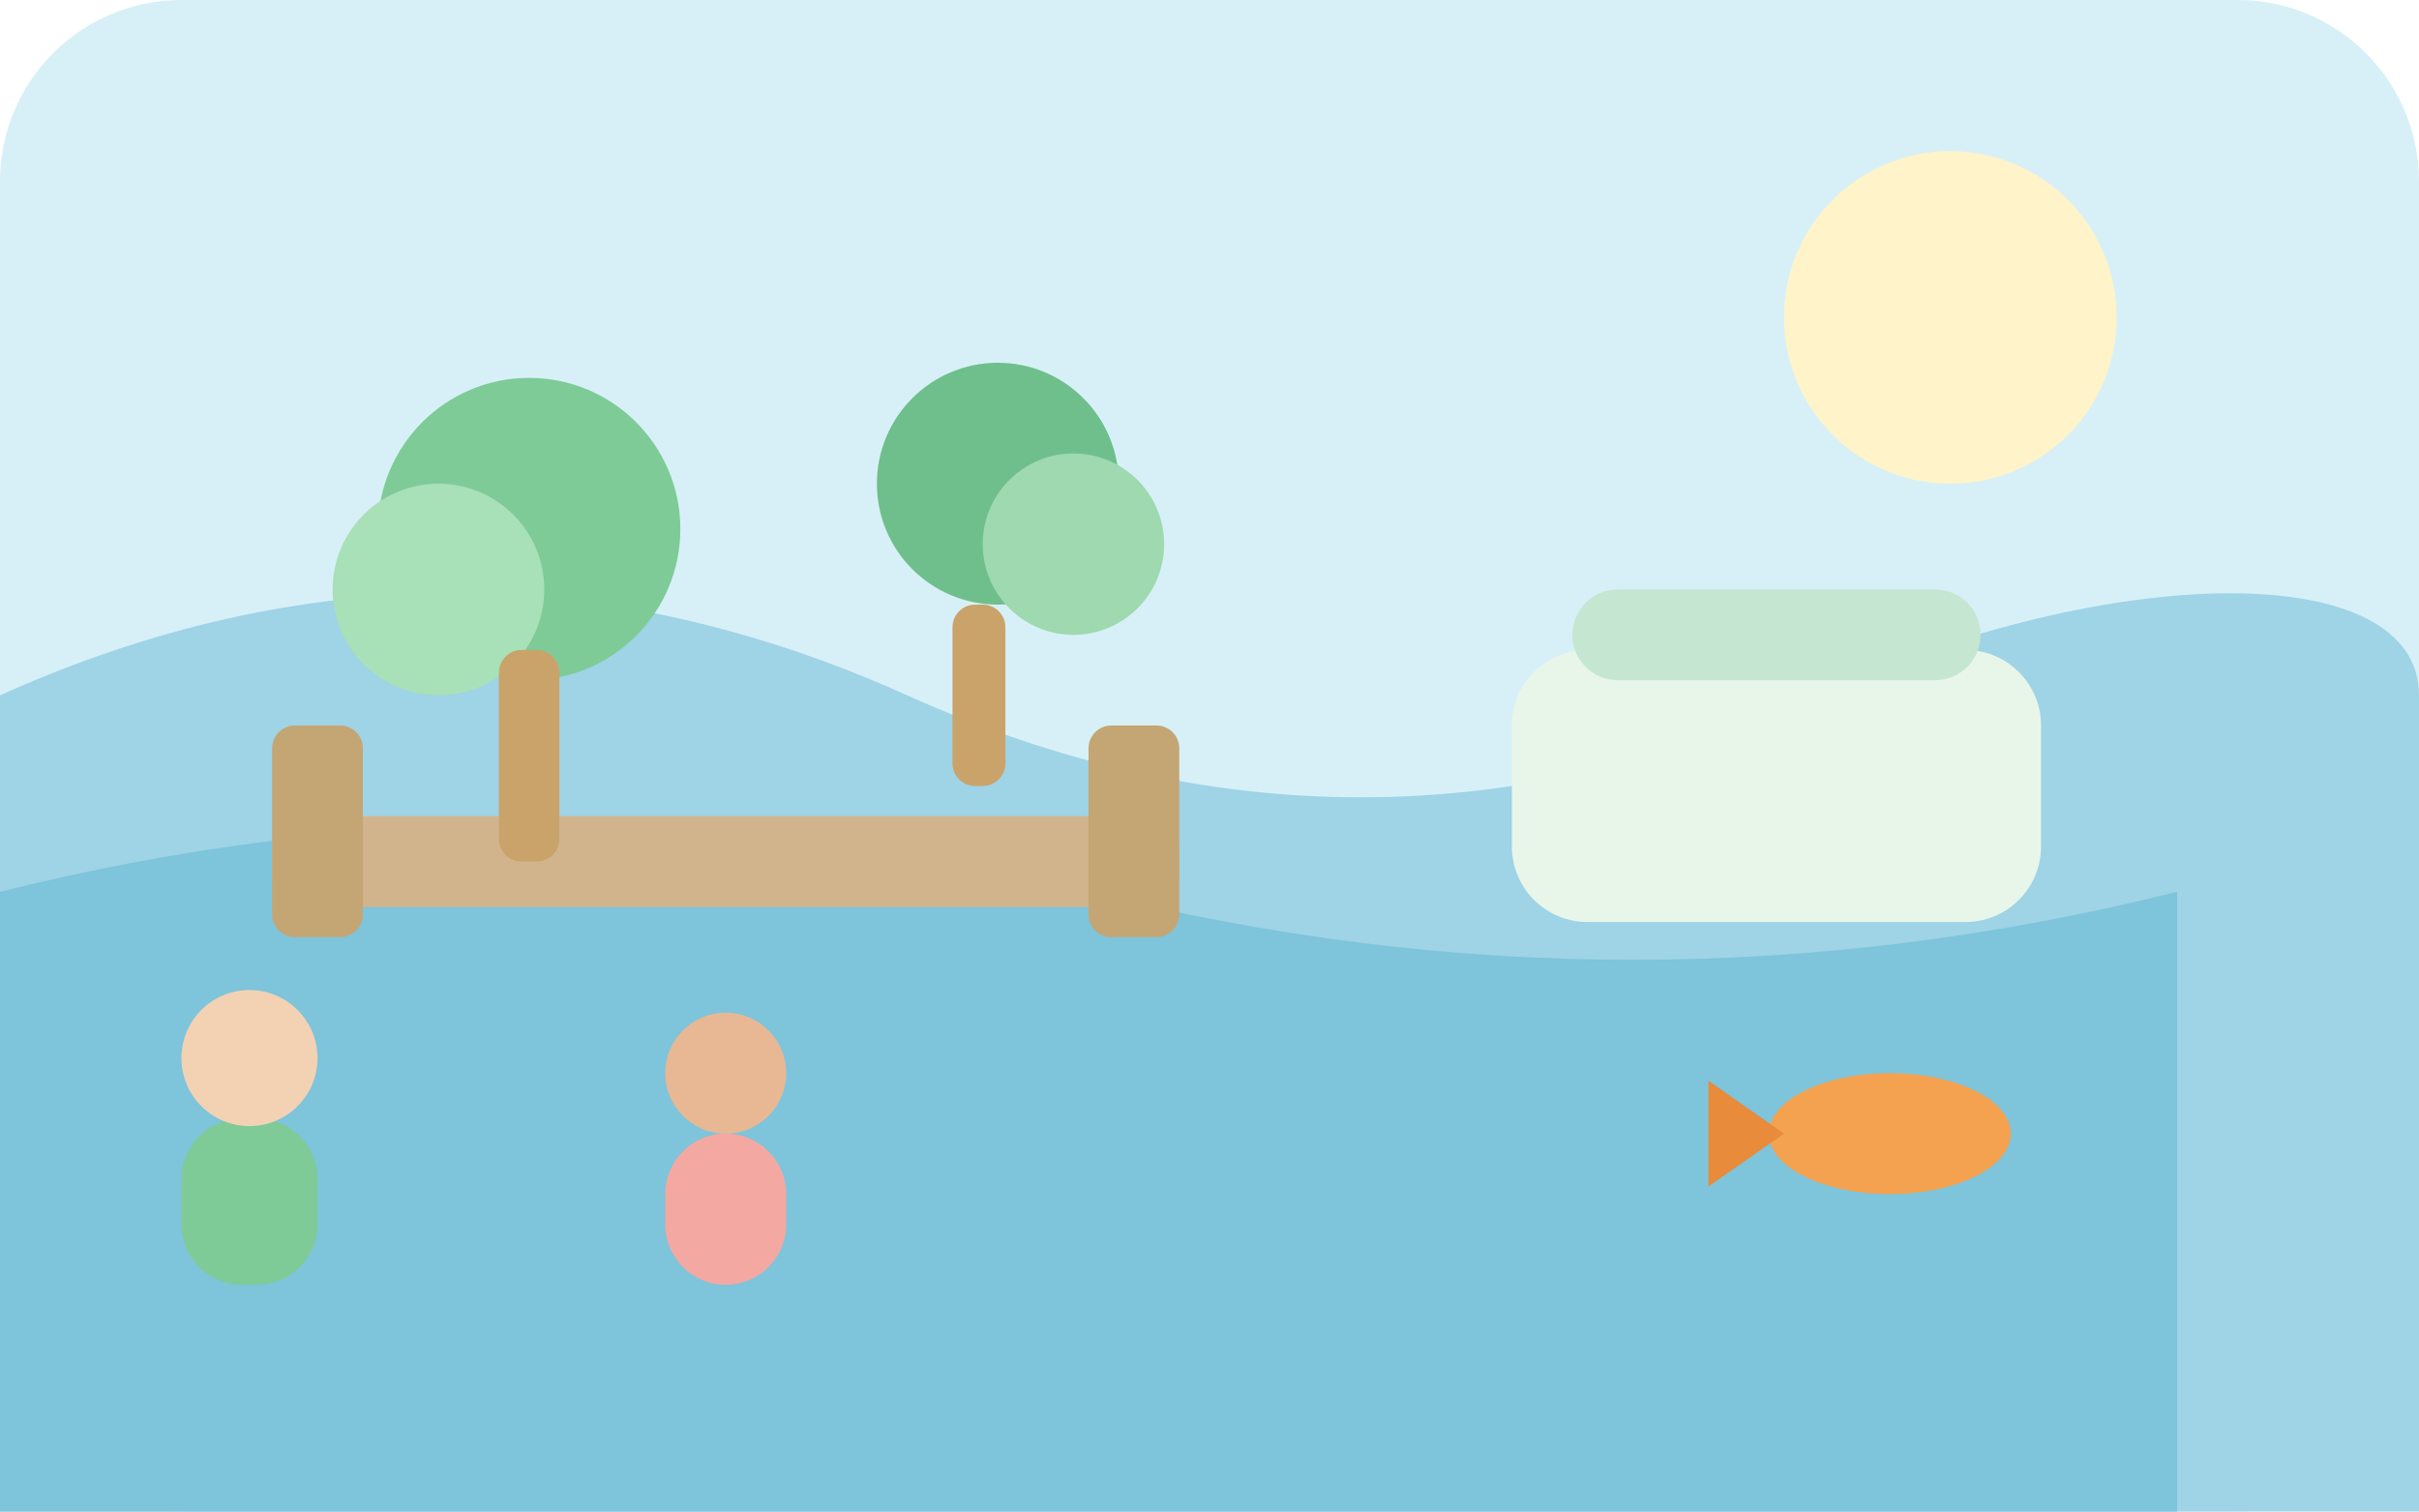
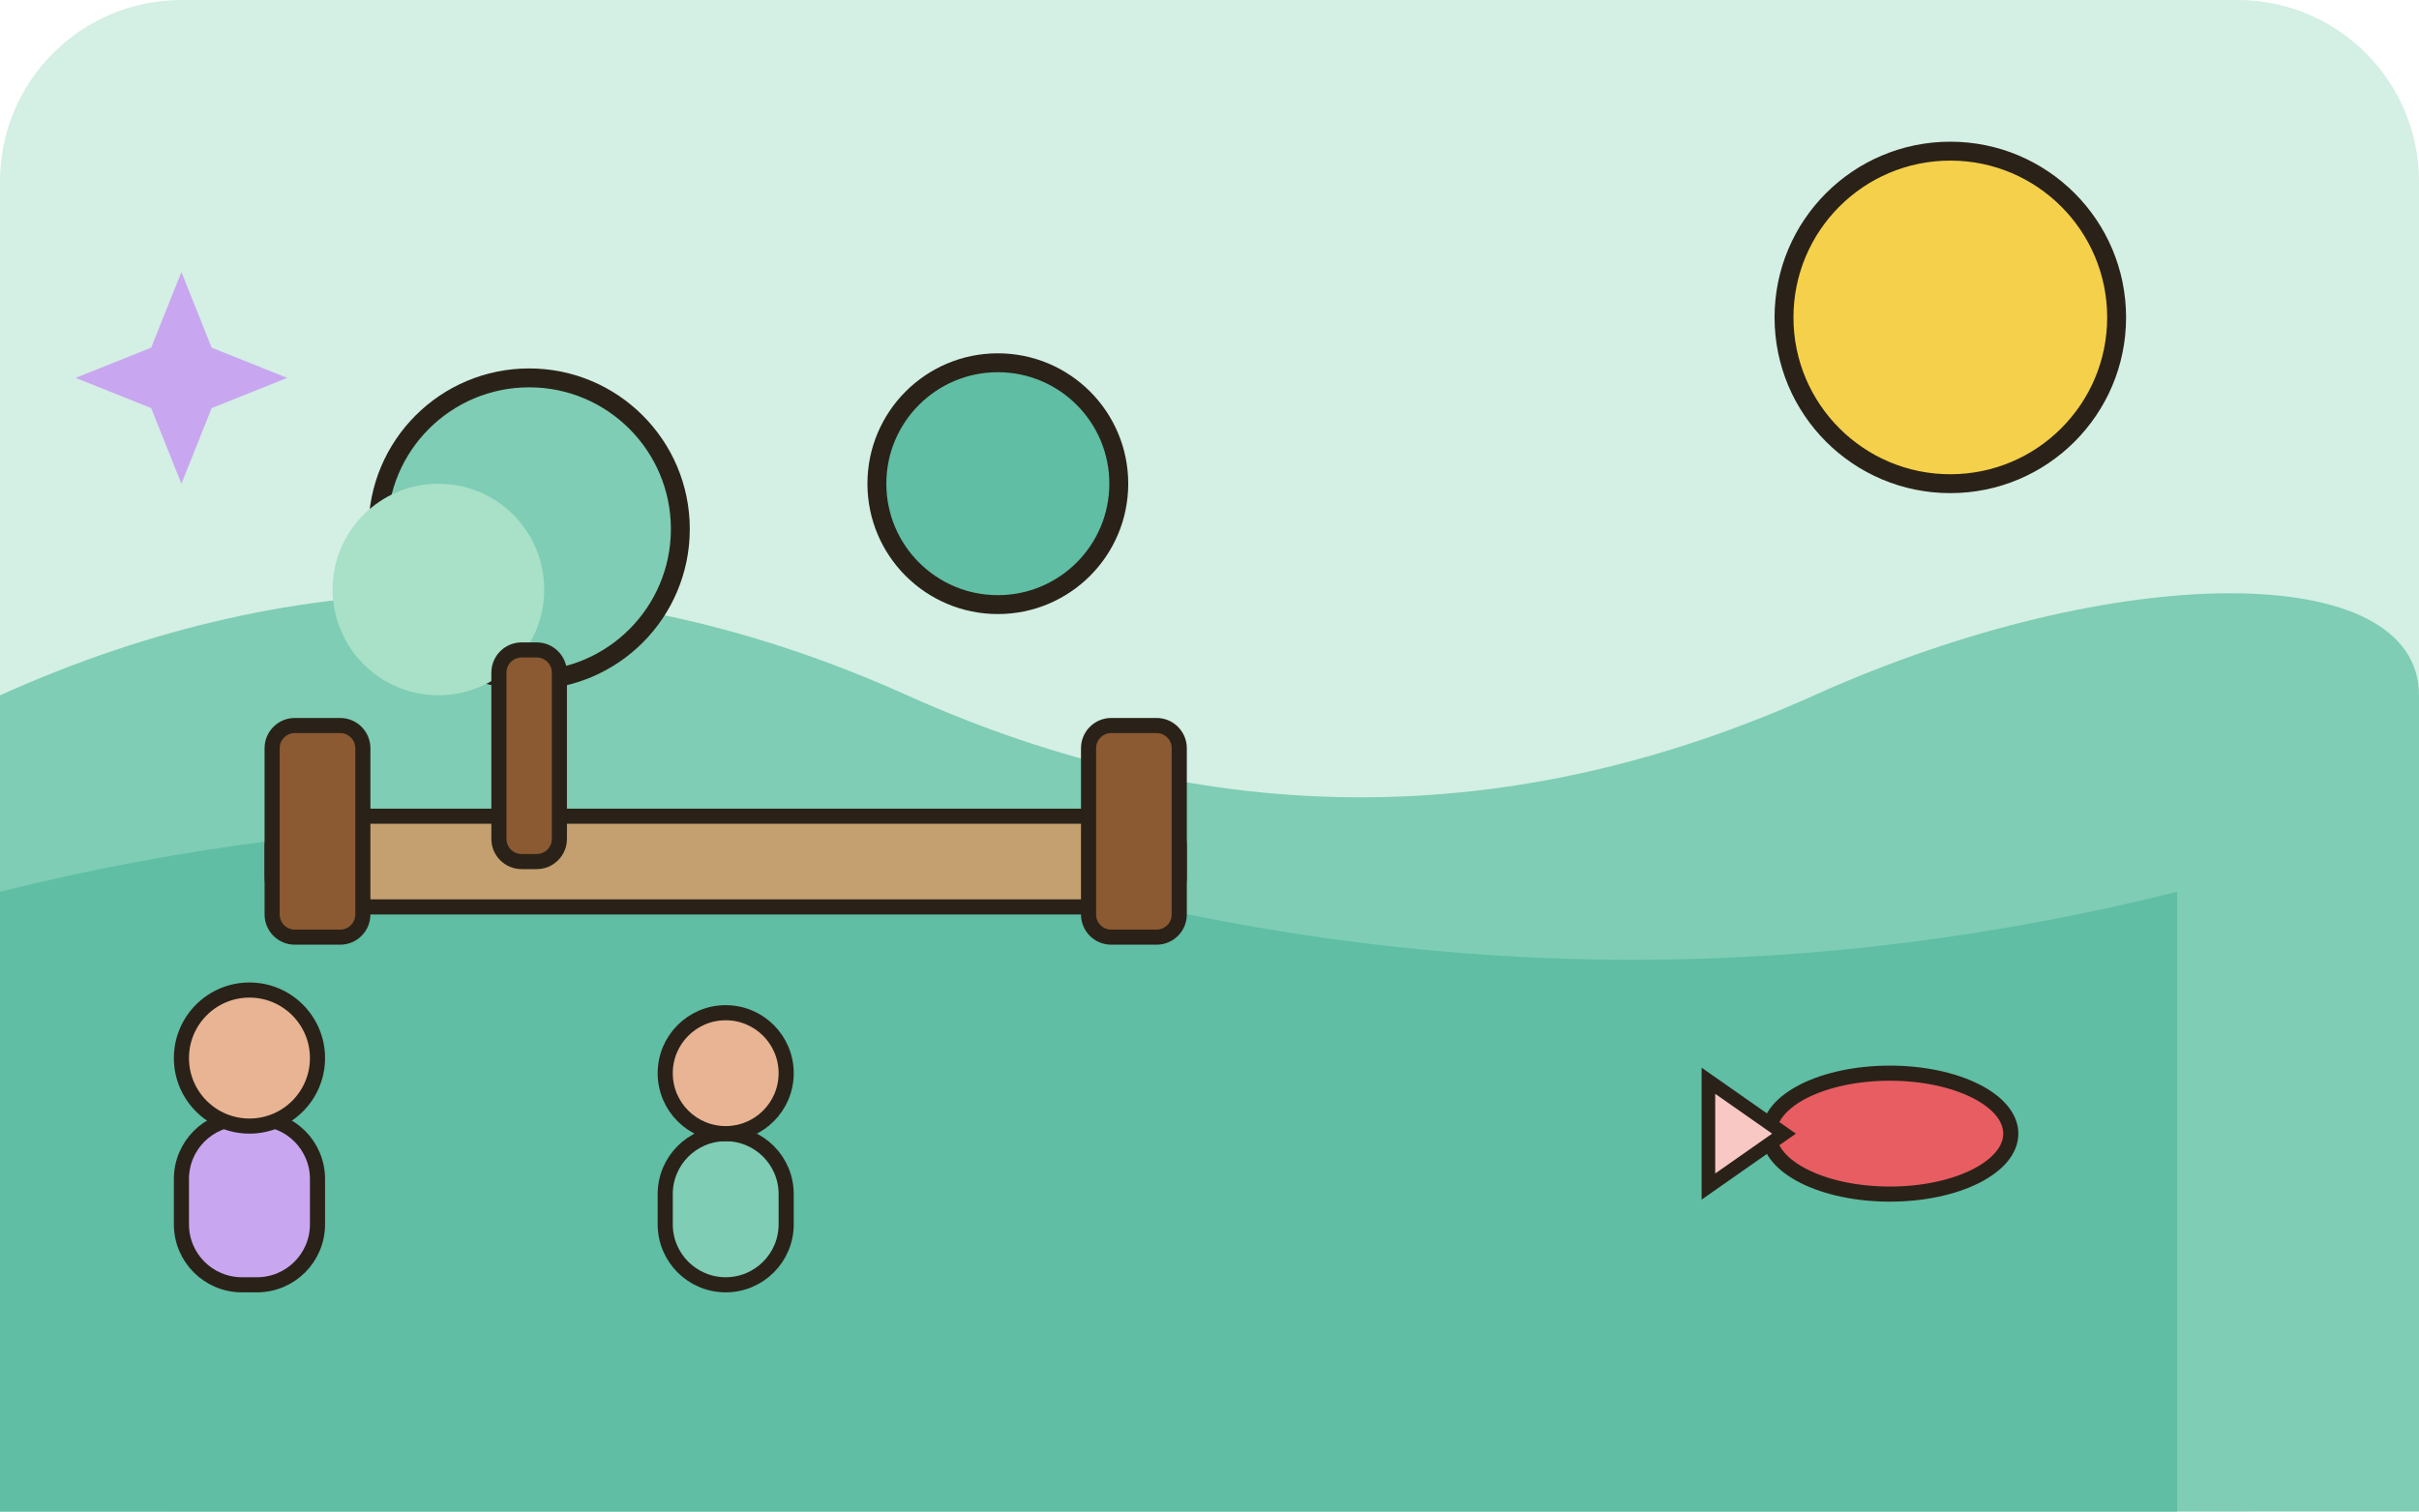
<svg xmlns="http://www.w3.org/2000/svg" viewBox="0 0 320 200" fill="none">
-   <rect width="320" height="200" rx="24" fill="#D7F0F7" />
-   <circle cx="258" cy="42" r="22" fill="#FFF3C9" />
-   <path d="M0 92c40-18 80-18 120 0s80 18 120 0 80-18 80 0v108H0V92Z" fill="#9FD3E6" />
-   <path d="M0 118c48-12 96-12 144 0s96 12 144 0v82H0v-82Z" fill="#7EC4DB" />
-   <rect x="36" y="108" width="120" height="12" rx="4" fill="#D2B48C" />
-   <rect x="36" y="96" width="12" height="28" rx="3" fill="#C4A574" />
-   <rect x="144" y="96" width="12" height="28" rx="3" fill="#C4A574" />
-   <rect x="200" y="86" width="70" height="36" rx="10" fill="#E8F6EA" />
-   <rect x="208" y="78" width="54" height="12" rx="6" fill="#C5E6D1" />
-   <circle cx="70" cy="70" r="20" fill="#7ECB98" />
-   <circle cx="58" cy="78" r="14" fill="#A8E0B8" />
-   <rect x="66" y="86" width="8" height="28" rx="3" fill="#C9A36A" />
-   <circle cx="132" cy="64" r="16" fill="#6FBF8C" />
-   <circle cx="142" cy="72" r="12" fill="#9ED9B0" />
-   <rect x="126" y="80" width="7" height="24" rx="3" fill="#C9A36A" />
-   <ellipse cx="250" cy="150" rx="16" ry="8" fill="#F4A24F" />
-   <path d="M236 150l-10-7v14l10-7Z" fill="#E88B3A" />
-   <rect x="24" y="148" width="18" height="22" rx="8" fill="#7ECB98" />
-   <circle cx="33" cy="140" r="9" fill="#F3D2B3" />
-   <rect x="88" y="150" width="16" height="20" rx="8" fill="#F4A8A2" />
-   <circle cx="96" cy="142" r="8" fill="#E8B894" />
+   <rect width="320" height="200" rx="24" fill="#D4EFE4" />
+   <circle cx="258" cy="42" r="22" fill="#F5D04A" stroke="#2A2218" stroke-width="2.5" />
+   <path d="M24 36l4 10 10 4-10 4-4 10-4-10-10-4 10-4 4-10Z" fill="#C9A6F0" />
+   <path d="M0 92c40-18 80-18 120 0s80 18 120 0 80-18 80 0v108H0V92Z" fill="#7ECDB4" />
+   <path d="M0 118c48-12 96-12 144 0s96 12 144 0v82H0v-82Z" fill="#5FBEA4" />
+   <rect x="36" y="108" width="120" height="12" rx="4" fill="#C4A070" stroke="#2A2218" stroke-width="2" />
+   <rect x="36" y="96" width="12" height="28" rx="3" fill="#8B5A32" stroke="#2A2218" stroke-width="2" />
+   <rect x="144" y="96" width="12" height="28" rx="3" fill="#8B5A32" stroke="#2A2218" stroke-width="2" />
+   <circle cx="70" cy="70" r="20" fill="#7ECDB4" stroke="#2A2218" stroke-width="2.5" />
+   <circle cx="58" cy="78" r="14" fill="#A8E0C8" />
+   <rect x="66" y="86" width="8" height="28" rx="3" fill="#8B5A32" stroke="#2A2218" stroke-width="2" />
+   <circle cx="132" cy="64" r="16" fill="#5FBEA4" stroke="#2A2218" stroke-width="2.5" />
+   <ellipse cx="250" cy="150" rx="16" ry="8" fill="#E85D62" stroke="#2A2218" stroke-width="2" />
+   <path d="M236 150l-10-7v14l10-7Z" fill="#F7C8C4" stroke="#2A2218" stroke-width="1.8" />
+   <rect x="24" y="148" width="18" height="22" rx="8" fill="#C9A6F0" stroke="#2A2218" stroke-width="2" />
+   <circle cx="33" cy="140" r="9" fill="#E8B494" stroke="#2A2218" stroke-width="2" />
+   <rect x="88" y="150" width="16" height="20" rx="8" fill="#7ECDB4" stroke="#2A2218" stroke-width="2" />
+   <circle cx="96" cy="142" r="8" fill="#E8B494" stroke="#2A2218" stroke-width="2" />
</svg>
